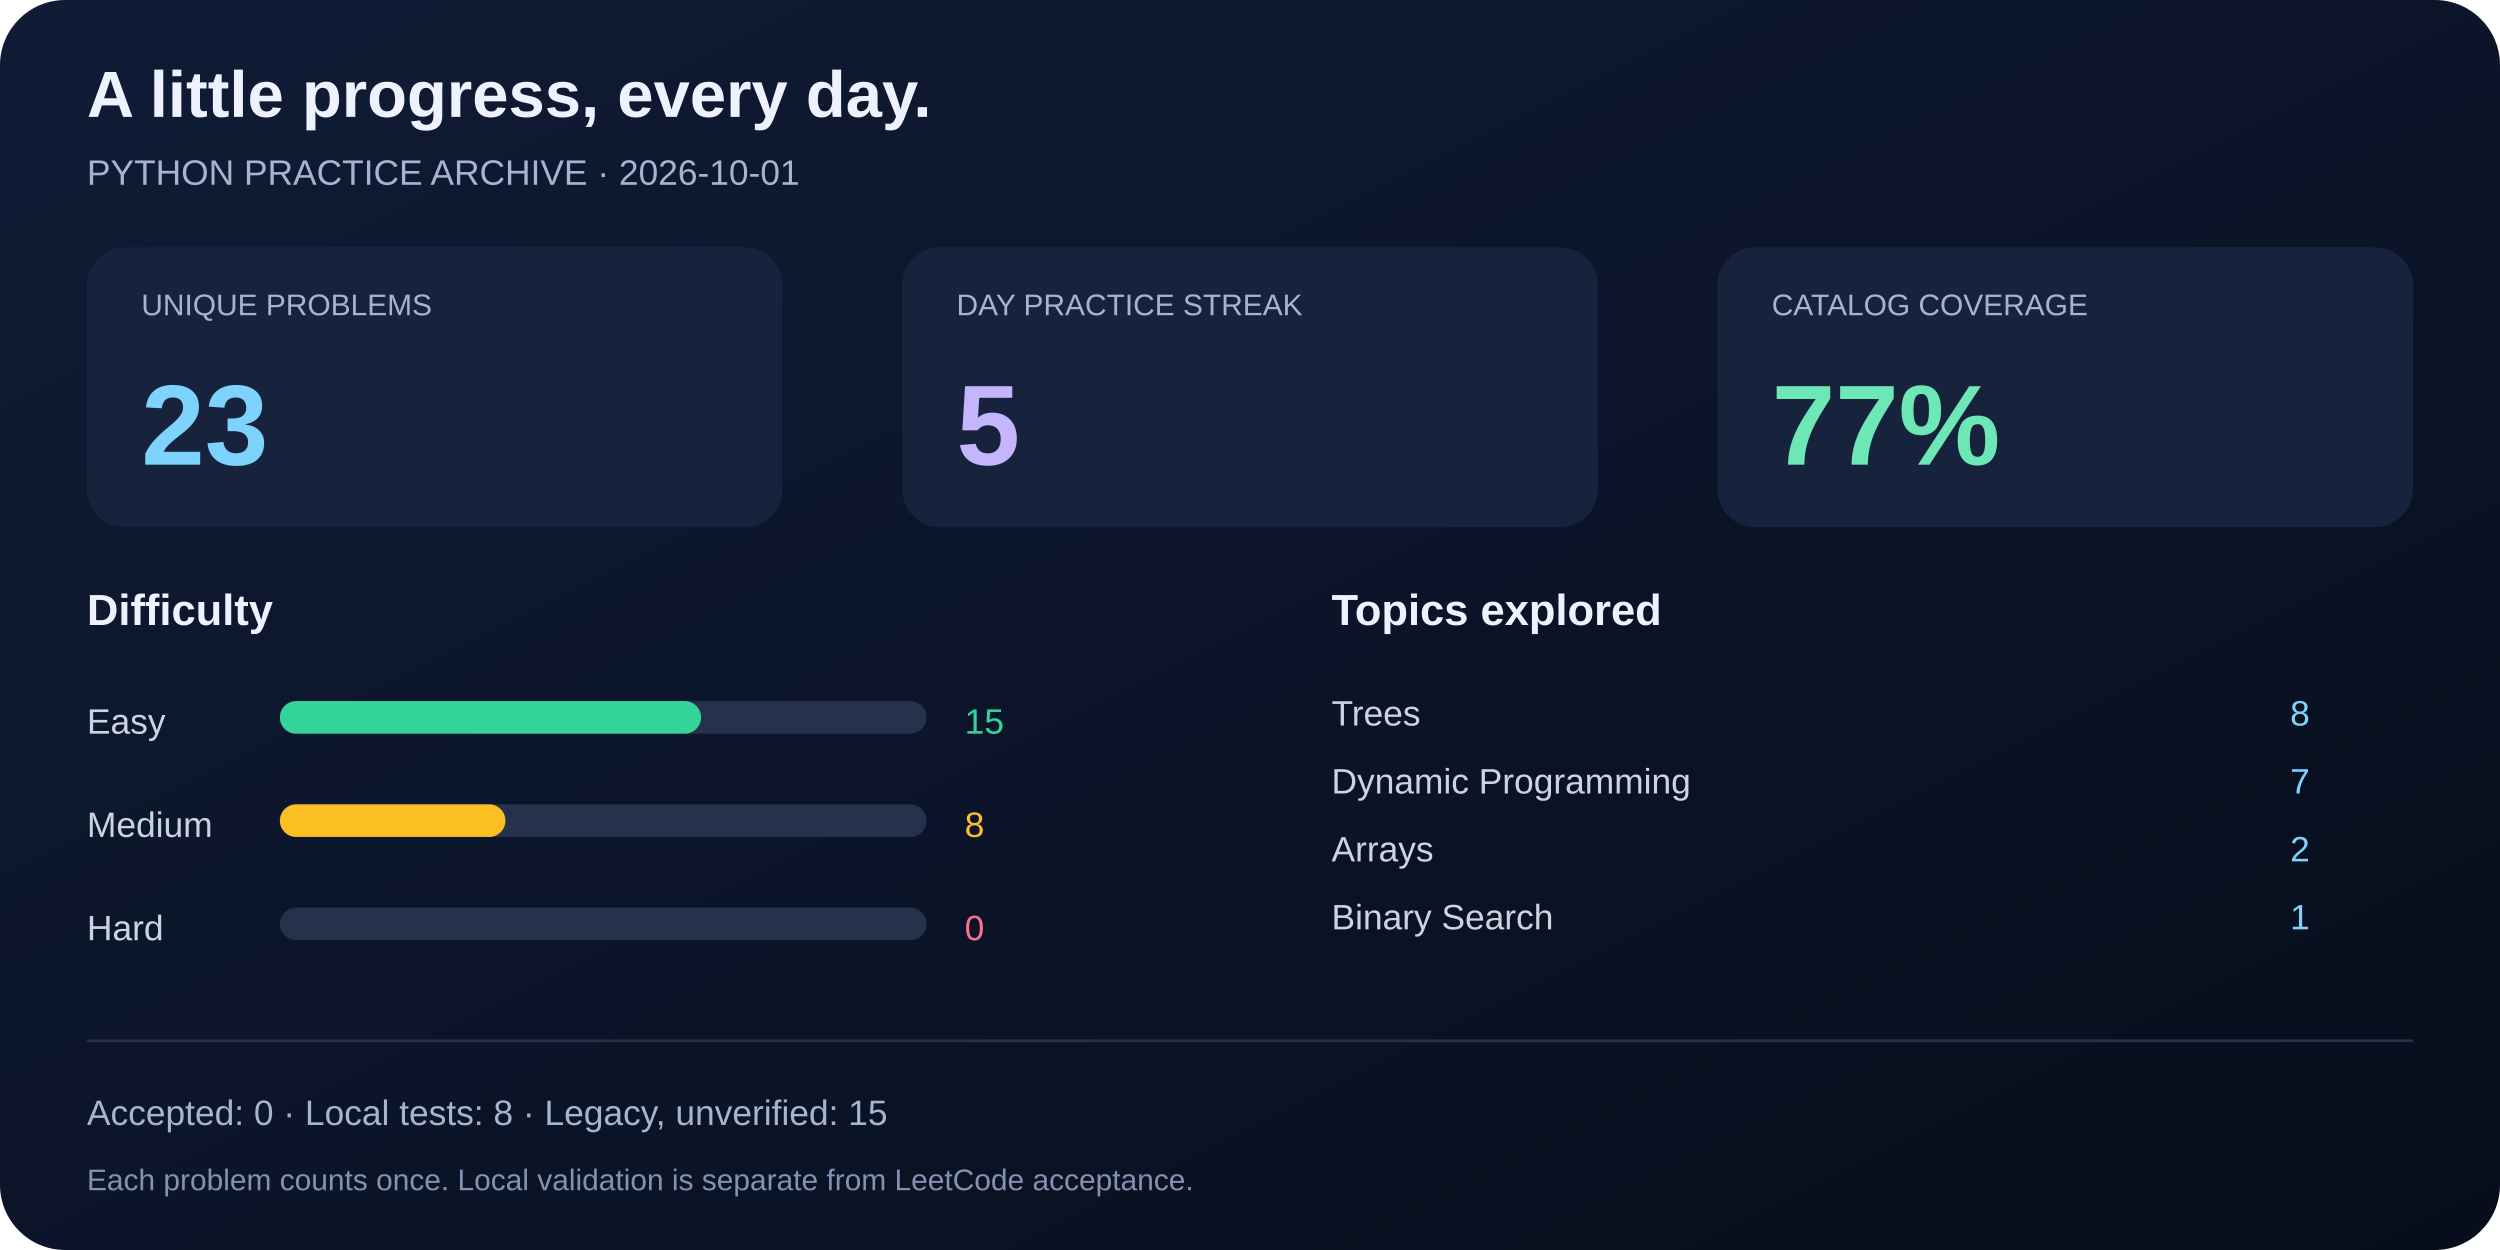
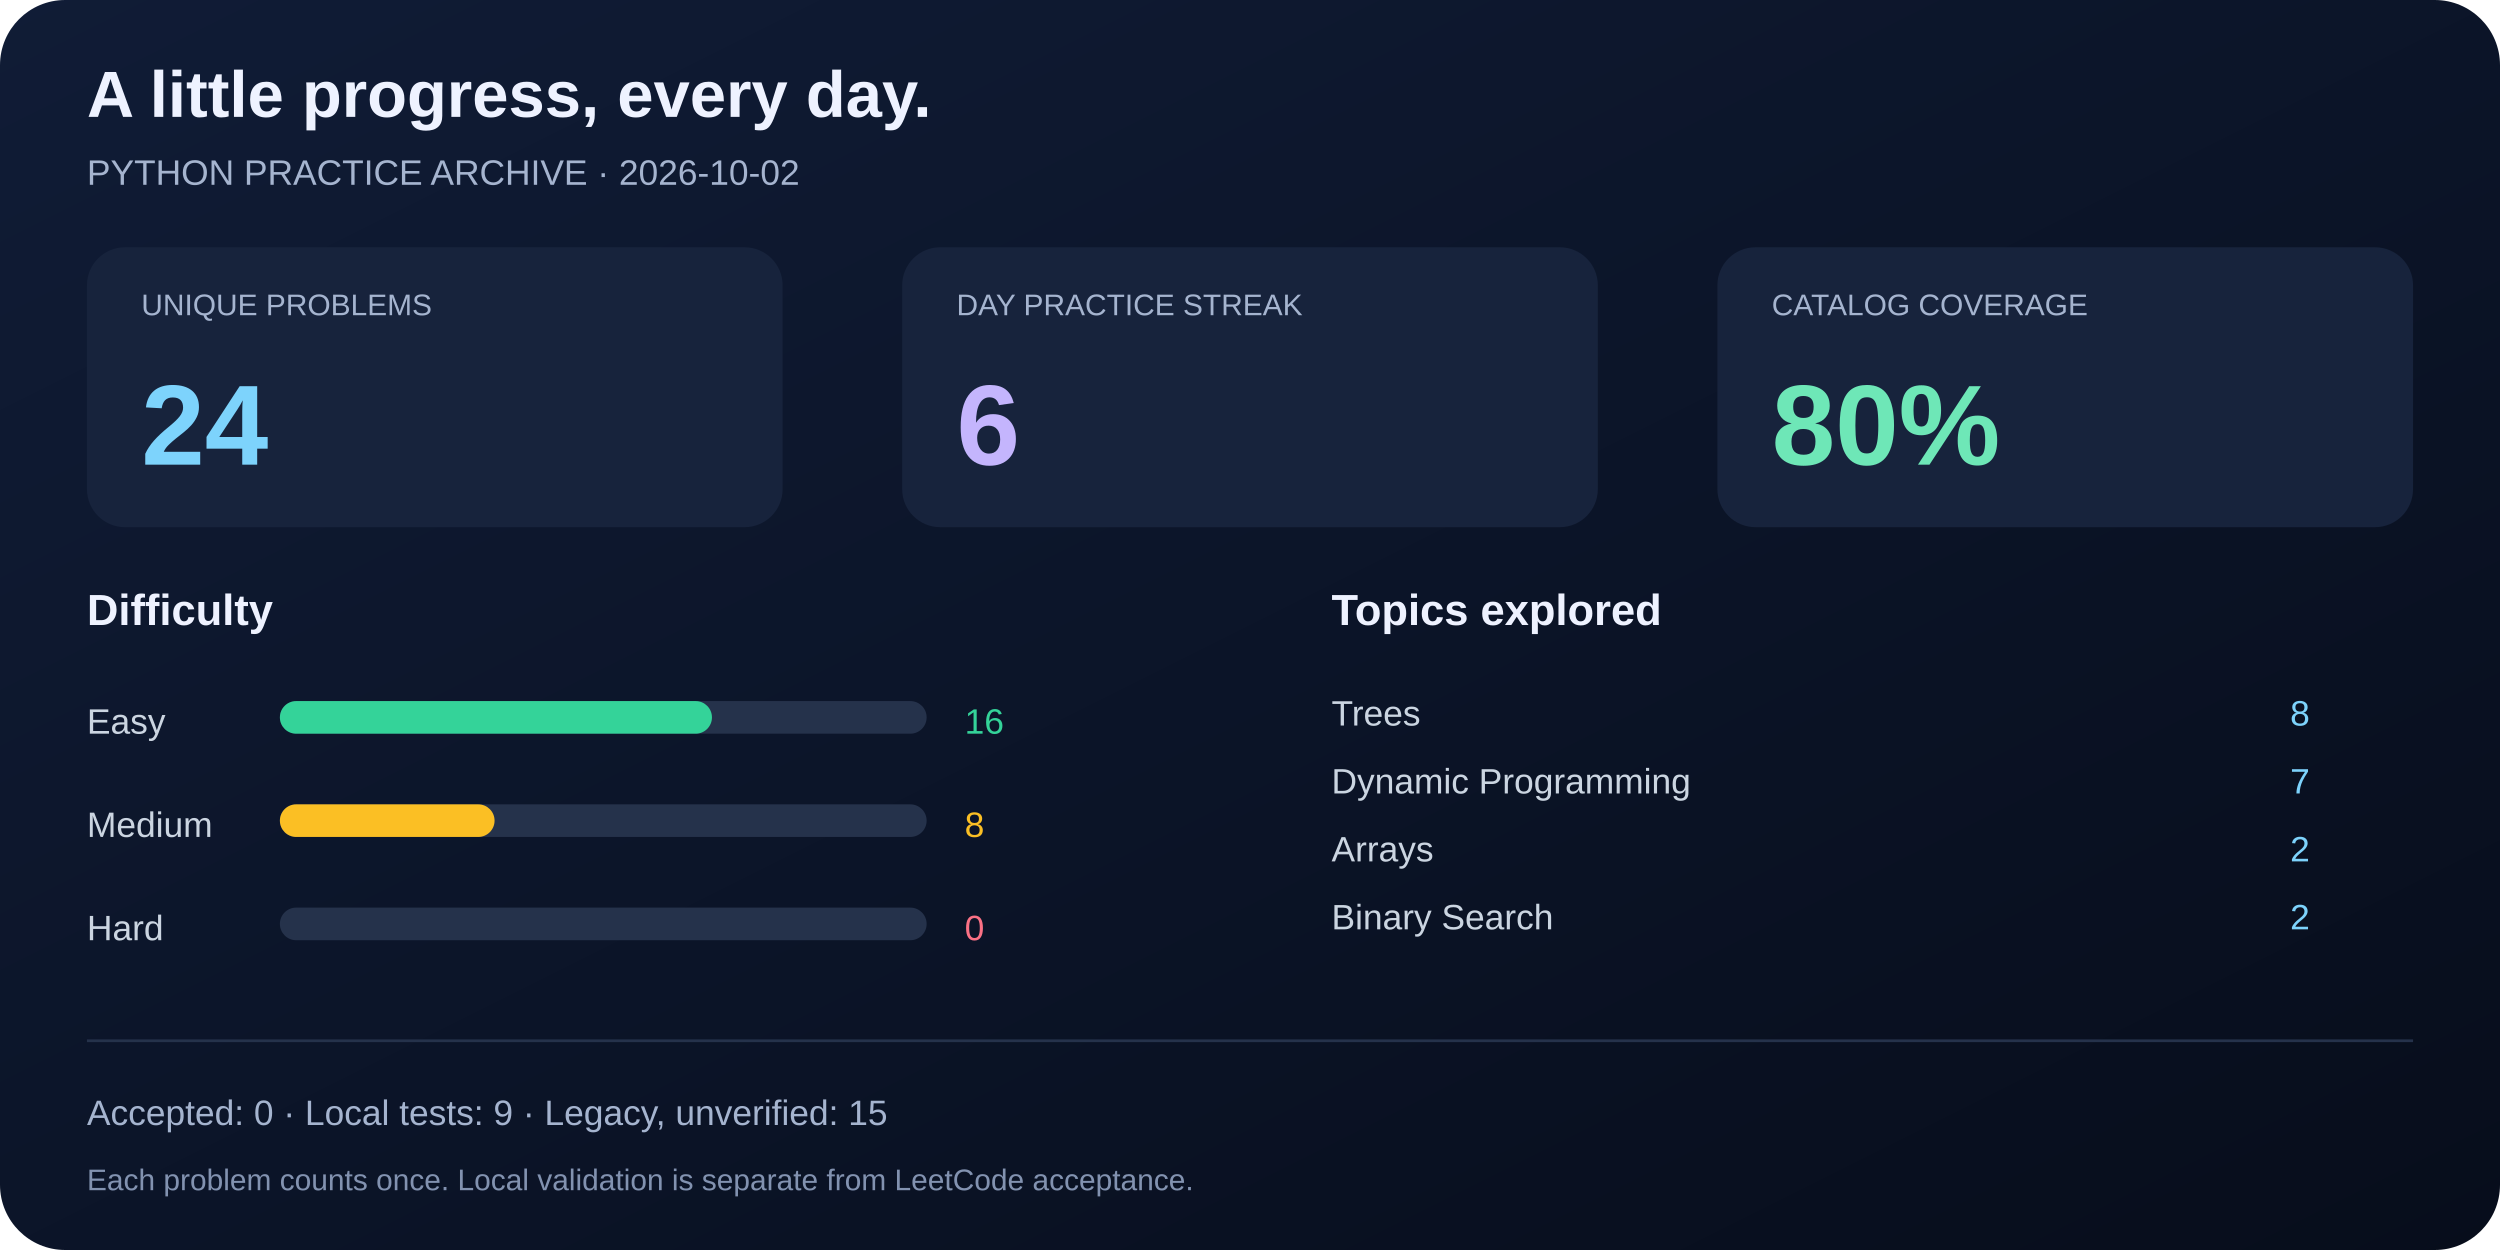
<svg xmlns="http://www.w3.org/2000/svg" width="920" height="460" viewBox="0 0 920 460" role="img" aria-labelledby="title desc">
  <defs>
    <linearGradient id="bg" x2="1" y2="1">
      <stop stop-color="#101c36" />
      <stop offset="1" stop-color="#070d1b" />
    </linearGradient>
  </defs>
  <rect width="920" height="460" rx="24" fill="url(#bg)" />
  <g font-family="Segoe UI, Arial, sans-serif" fill="#eef2ff">
    <text x="32" y="43" font-size="24" font-weight="700">A little progress, every day.</text>
-     <text x="32" y="68" font-size="13" fill="#a5b4cf">PYTHON PRACTICE ARCHIVE · 2026-10-01</text>
+     <text x="32" y="68" font-size="13" fill="#a5b4cf">PYTHON PRACTICE ARCHIVE · 2026-10-02</text>
    <rect x="32" y="91" width="256" height="103" rx="14" fill="#17233c" />
    <text x="52" y="116" font-size="11" fill="#a5b4cf">UNIQUE PROBLEMS</text>
-     <text x="52" y="171" font-size="42" font-weight="700" fill="#7dd3fc">23</text>
+     <text x="52" y="171" font-size="42" font-weight="700" fill="#7dd3fc">24</text>
    <rect x="332" y="91" width="256" height="103" rx="14" fill="#17233c" />
    <text x="352" y="116" font-size="11" fill="#a5b4cf">DAY PRACTICE STREAK</text>
-     <text x="352" y="171" font-size="42" font-weight="700" fill="#c4b5fd">5</text>
+     <text x="352" y="171" font-size="42" font-weight="700" fill="#c4b5fd">6</text>
    <rect x="632" y="91" width="256" height="103" rx="14" fill="#17233c" />
    <text x="652" y="116" font-size="11" fill="#a5b4cf">CATALOG COVERAGE</text>
-     <text x="652" y="171" font-size="42" font-weight="700" fill="#6ee7b7">77%</text>
+     <text x="652" y="171" font-size="42" font-weight="700" fill="#6ee7b7">80%</text>
    <text x="32" y="230" font-size="16" font-weight="600">Difficulty</text>
    <text x="490" y="230" font-size="16" font-weight="600">Topics explored</text>
    <text x="32" y="270" font-size="13" fill="#cbd5e1">Easy</text>
    <rect x="103" y="258" width="238" height="12" rx="6" fill="#25324b" />
-     <rect x="103" y="258" width="155" height="12" rx="6" fill="#34d399" />
-     <text x="355" y="270" font-size="13" fill="#34d399">15</text>
+     <rect x="103" y="258" width="159" height="12" rx="6" fill="#34d399" />
+     <text x="355" y="270" font-size="13" fill="#34d399">16</text>
    <text x="32" y="308" font-size="13" fill="#cbd5e1">Medium</text>
    <rect x="103" y="296" width="238" height="12" rx="6" fill="#25324b" />
-     <rect x="103" y="296" width="83" height="12" rx="6" fill="#fbbf24" />
+     <rect x="103" y="296" width="79" height="12" rx="6" fill="#fbbf24" />
    <text x="355" y="308" font-size="13" fill="#fbbf24">8</text>
    <text x="32" y="346" font-size="13" fill="#cbd5e1">Hard</text>
    <rect x="103" y="334" width="238" height="12" rx="6" fill="#25324b" />
    <rect x="103" y="334" width="0" height="12" rx="6" fill="#fb7185" />
    <text x="355" y="346" font-size="13" fill="#fb7185">0</text>
    <text x="490" y="267" font-size="13" fill="#cbd5e1">Trees</text>
    <text x="850" y="267" font-size="13" text-anchor="end" fill="#7dd3fc">8</text>
    <text x="490" y="292" font-size="13" fill="#cbd5e1">Dynamic Programming</text>
    <text x="850" y="292" font-size="13" text-anchor="end" fill="#7dd3fc">7</text>
    <text x="490" y="317" font-size="13" fill="#cbd5e1">Arrays</text>
    <text x="850" y="317" font-size="13" text-anchor="end" fill="#7dd3fc">2</text>
    <text x="490" y="342" font-size="13" fill="#cbd5e1">Binary Search</text>
-     <text x="850" y="342" font-size="13" text-anchor="end" fill="#7dd3fc">1</text>
+     <text x="850" y="342" font-size="13" text-anchor="end" fill="#7dd3fc">2</text>
    <line x1="32" y1="383" x2="888" y2="383" stroke="#25324b" />
-     <text x="32" y="414" font-size="13" fill="#a5b4cf">Accepted: 0 · Local tests: 8 · Legacy, unverified: 15</text>
+     <text x="32" y="414" font-size="13" fill="#a5b4cf">Accepted: 0 · Local tests: 9 · Legacy, unverified: 15</text>
    <text x="32" y="438" font-size="11" fill="#8292b0">Each problem counts once. Local validation is separate from LeetCode acceptance.</text>
  </g>
</svg>
